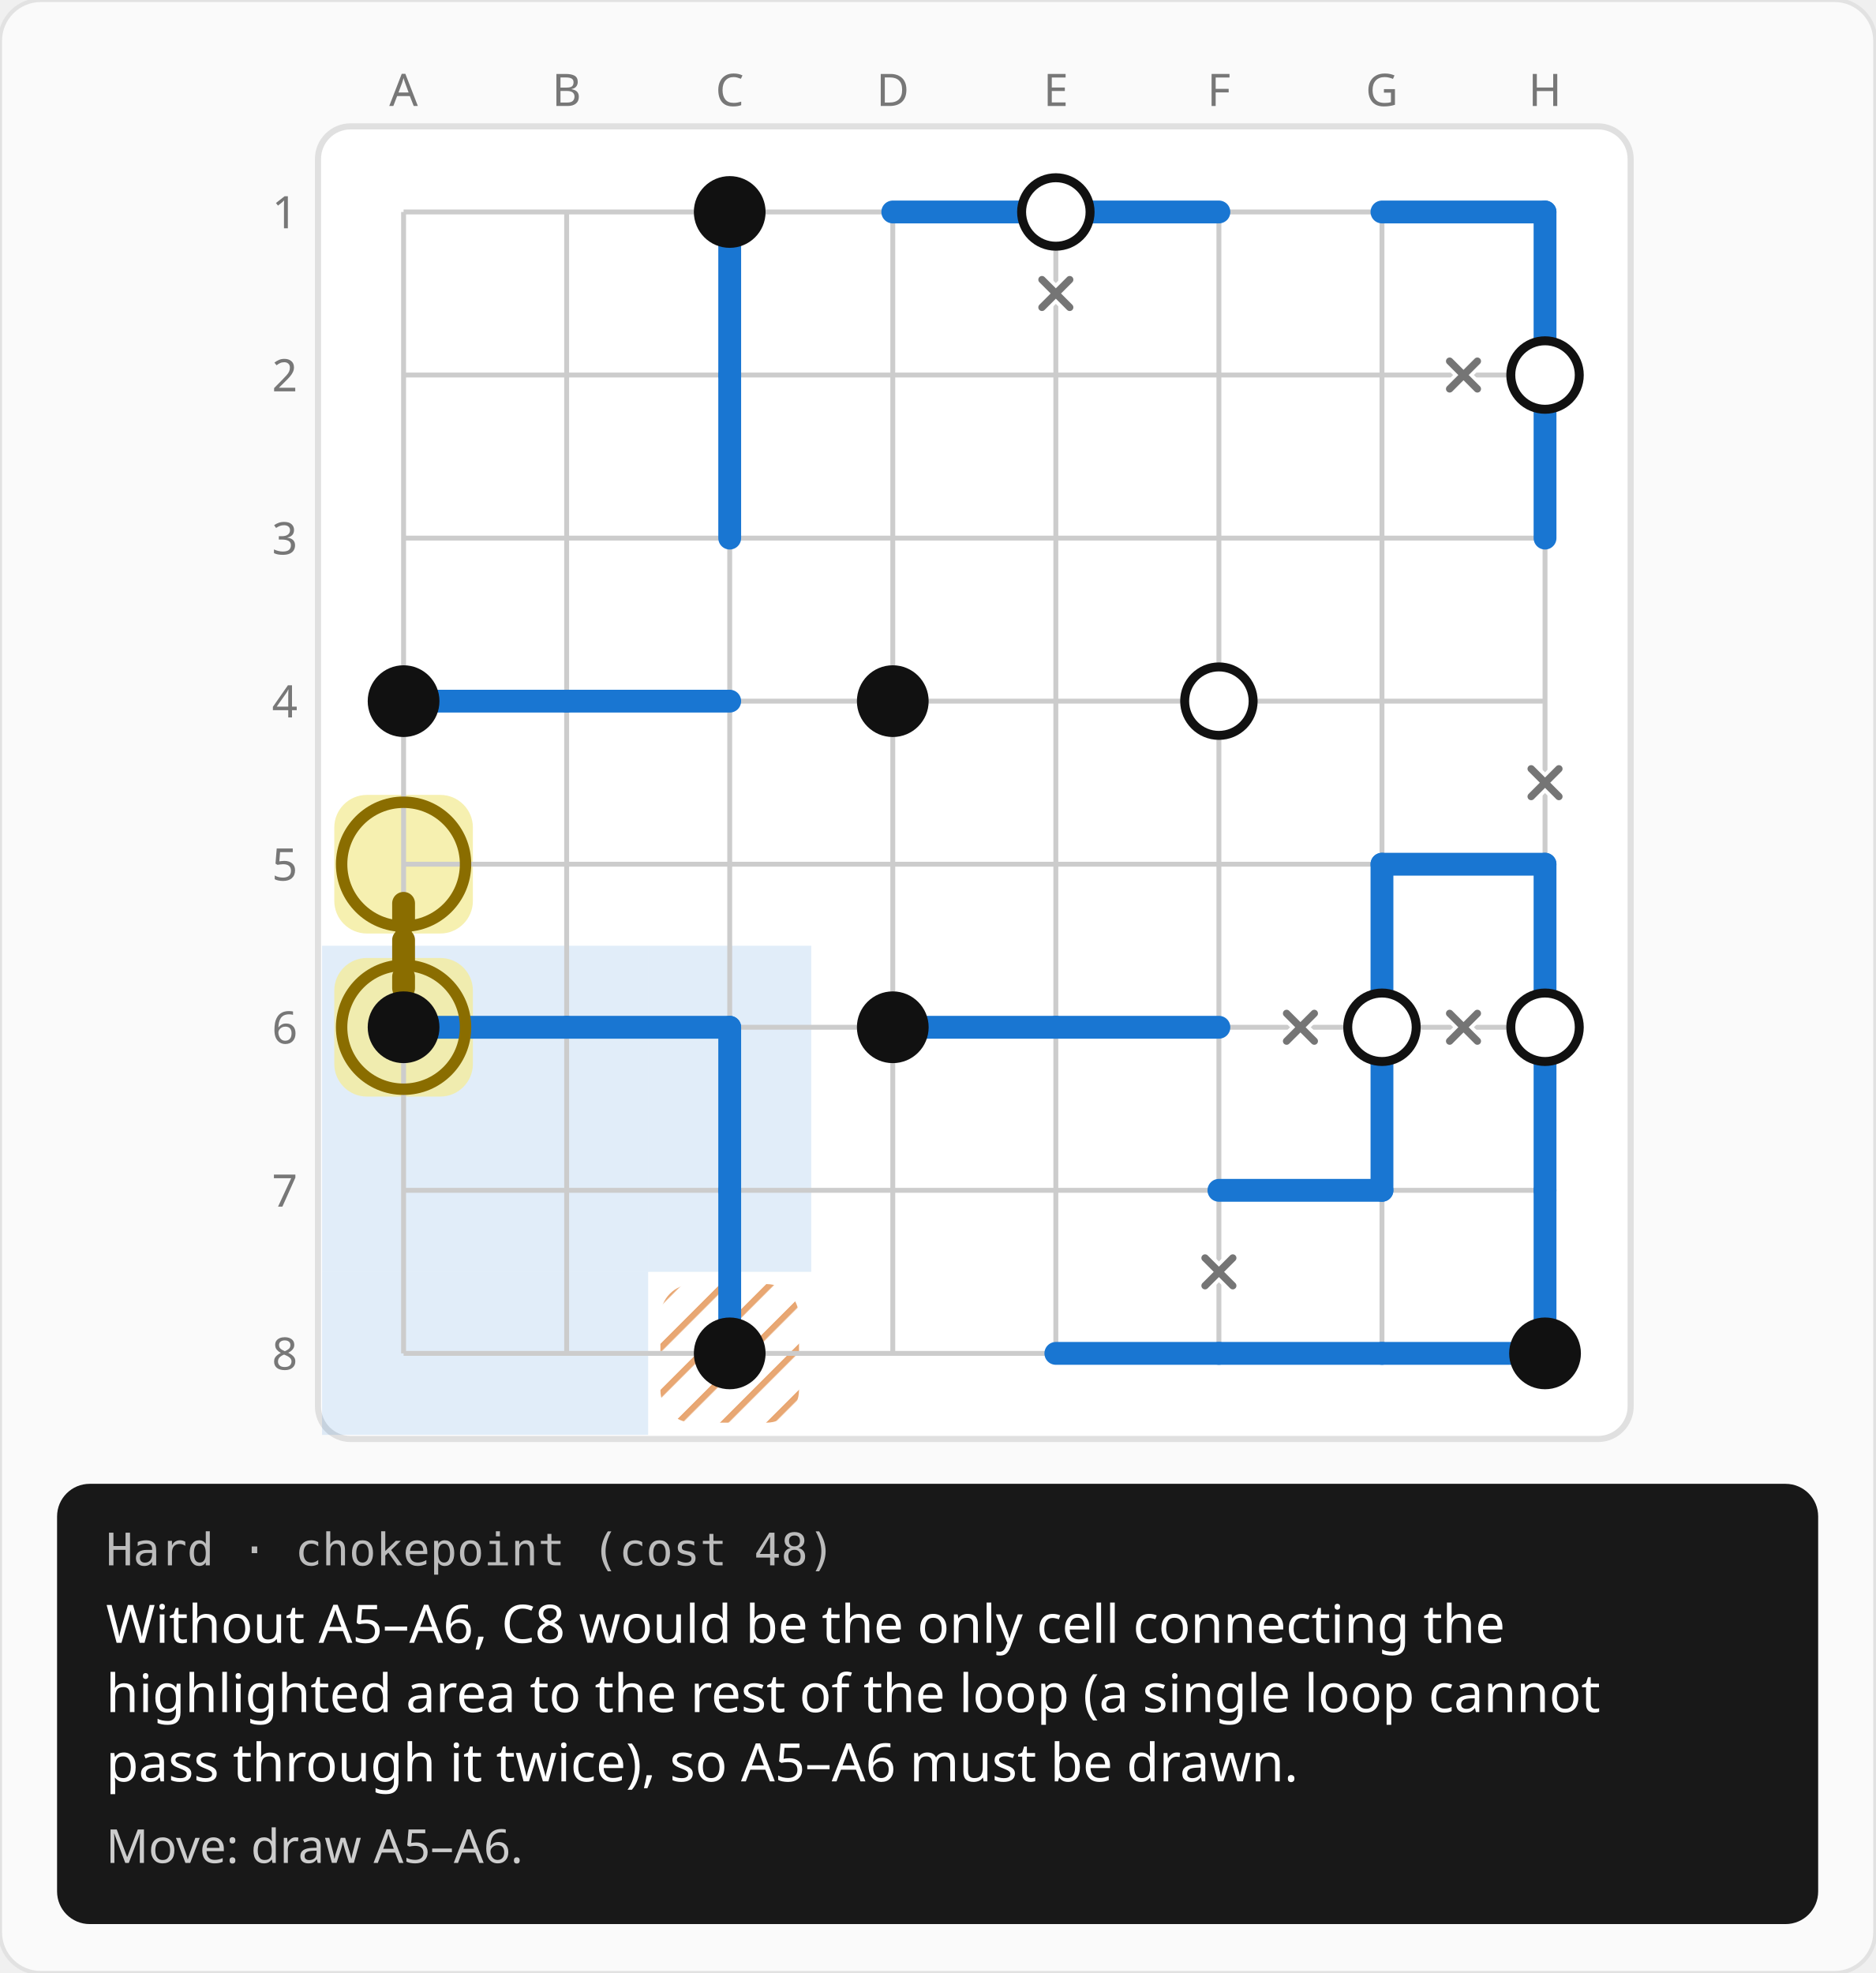
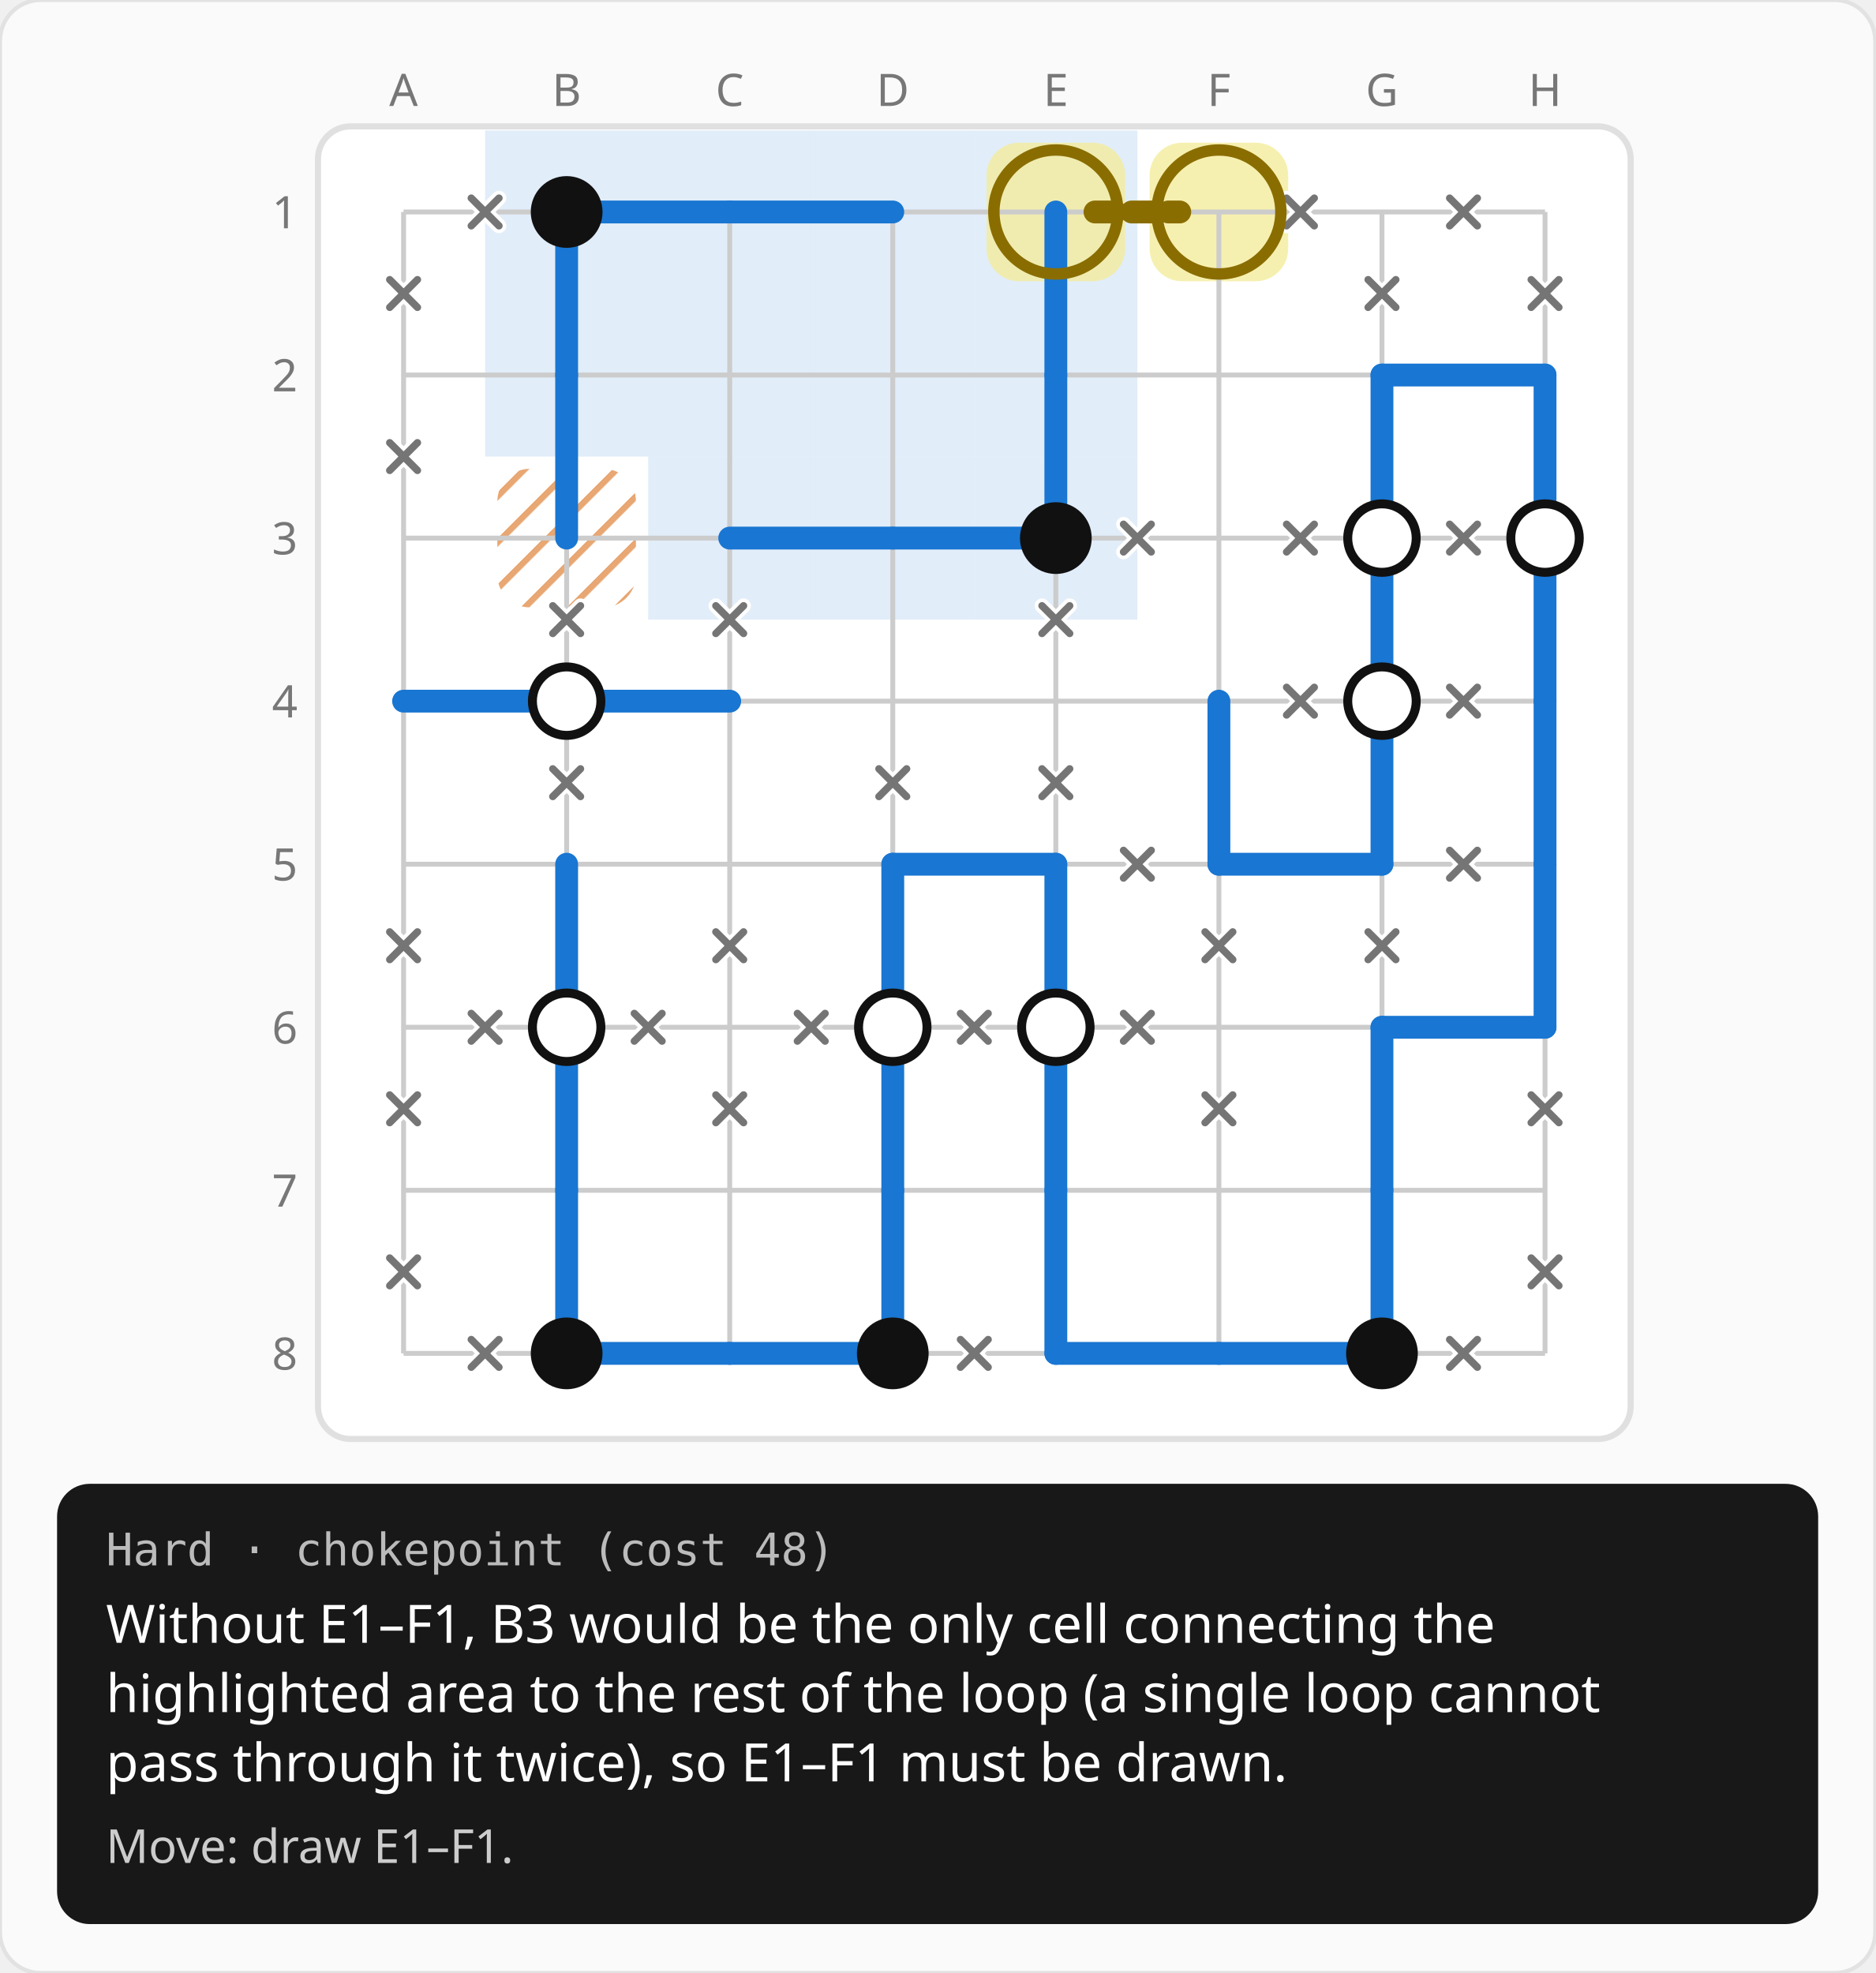
<svg xmlns="http://www.w3.org/2000/svg" width="460" height="484" viewBox="0 0 460 484">
  <rect width="460" height="484" rx="10" fill="#fafafa" stroke="#e2e2e2" />
  <defs>
    <pattern id="hatch" width="8" height="8" patternUnits="userSpaceOnUse" patternTransform="rotate(45)">
      <line x1="0" y1="0" x2="0" y2="8" stroke="#d55e00" stroke-width="3" opacity="0.55" />
    </pattern>
  </defs>
  <g transform="translate(59 12)">
    <text x="40" y="14" fill="#777777" font-size="11" font-family="system-ui, sans-serif" text-anchor="middle">A</text>
    <text x="80" y="14" fill="#777777" font-size="11" font-family="system-ui, sans-serif" text-anchor="middle">B</text>
    <text x="120" y="14" fill="#777777" font-size="11" font-family="system-ui, sans-serif" text-anchor="middle">C</text>
    <text x="160" y="14" fill="#777777" font-size="11" font-family="system-ui, sans-serif" text-anchor="middle">D</text>
    <text x="200" y="14" fill="#777777" font-size="11" font-family="system-ui, sans-serif" text-anchor="middle">E</text>
    <text x="240" y="14" fill="#777777" font-size="11" font-family="system-ui, sans-serif" text-anchor="middle">F</text>
    <text x="280" y="14" fill="#777777" font-size="11" font-family="system-ui, sans-serif" text-anchor="middle">G</text>
    <text x="320" y="14" fill="#777777" font-size="11" font-family="system-ui, sans-serif" text-anchor="middle">H</text>
    <text x="14" y="44" fill="#777777" font-size="11" font-family="system-ui, sans-serif" text-anchor="end">1</text>
    <text x="14" y="84" fill="#777777" font-size="11" font-family="system-ui, sans-serif" text-anchor="end">2</text>
    <text x="14" y="124" fill="#777777" font-size="11" font-family="system-ui, sans-serif" text-anchor="end">3</text>
    <text x="14" y="164" fill="#777777" font-size="11" font-family="system-ui, sans-serif" text-anchor="end">4</text>
    <text x="14" y="204" fill="#777777" font-size="11" font-family="system-ui, sans-serif" text-anchor="end">5</text>
    <text x="14" y="244" fill="#777777" font-size="11" font-family="system-ui, sans-serif" text-anchor="end">6</text>
    <text x="14" y="284" fill="#777777" font-size="11" font-family="system-ui, sans-serif" text-anchor="end">7</text>
    <text x="14" y="324" fill="#777777" font-size="11" font-family="system-ui, sans-serif" text-anchor="end">8</text>
    <g transform="translate(18 18)">
      <rect x="1" y="1" width="322" height="322" rx="8" fill="#ffffff" stroke="#e0e0e0" stroke-width="1.5" />
-       <rect x="82" y="242" width="40" height="40" fill="rgba(25,118,210,0.13)" />
-       <rect x="82" y="202" width="40" height="40" fill="rgba(25,118,210,0.13)" />
-       <rect x="42" y="202" width="40" height="40" fill="rgba(25,118,210,0.13)" />
-       <rect x="2" y="202" width="40" height="40" fill="rgba(25,118,210,0.13)" />
-       <rect x="2" y="242" width="40" height="40" fill="rgba(25,118,210,0.13)" />
-       <rect x="2" y="282" width="40" height="40" fill="rgba(25,118,210,0.13)" />
-       <rect x="42" y="282" width="40" height="40" fill="rgba(25,118,210,0.13)" />
-       <rect x="42" y="242" width="40" height="40" fill="rgba(25,118,210,0.13)" />
-       <rect x="85" y="285" width="34" height="34" rx="8" fill="url(#hatch)" />
-       <rect x="5" y="165" width="34" height="34" rx="8" fill="rgba(244,236,156,0.8)" />
-       <rect x="5" y="205" width="34" height="34" rx="8" fill="rgba(244,236,156,0.8)" />
+       <rect x="42" y="42" width="40" height="40" fill="rgba(25,118,210,0.13)" />
+       <rect x="42" y="2" width="40" height="40" fill="rgba(25,118,210,0.13)" />
+       <rect x="82" y="2" width="40" height="40" fill="rgba(25,118,210,0.13)" />
+       <rect x="122" y="2" width="40" height="40" fill="rgba(25,118,210,0.13)" />
+       <rect x="122" y="42" width="40" height="40" fill="rgba(25,118,210,0.13)" />
+       <rect x="82" y="42" width="40" height="40" fill="rgba(25,118,210,0.13)" />
+       <rect x="82" y="82" width="40" height="40" fill="rgba(25,118,210,0.13)" />
+       <rect x="122" y="82" width="40" height="40" fill="rgba(25,118,210,0.13)" />
+       <rect x="162" y="82" width="40" height="40" fill="rgba(25,118,210,0.13)" />
+       <rect x="162" y="42" width="40" height="40" fill="rgba(25,118,210,0.13)" />
+       <rect x="162" y="2" width="40" height="40" fill="rgba(25,118,210,0.13)" />
+       <rect x="45" y="85" width="34" height="34" rx="8" fill="url(#hatch)" />
+       <rect x="165" y="5" width="34" height="34" rx="8" fill="rgba(244,236,156,0.8)" />
+       <rect x="205" y="5" width="34" height="34" rx="8" fill="rgba(244,236,156,0.8)" />
      <line x1="22" y1="22" x2="302" y2="22" stroke="#cccccc" stroke-width="1.2" />
      <line x1="22" y1="62" x2="302" y2="62" stroke="#cccccc" stroke-width="1.2" />
      <line x1="22" y1="102" x2="302" y2="102" stroke="#cccccc" stroke-width="1.2" />
      <line x1="22" y1="142" x2="302" y2="142" stroke="#cccccc" stroke-width="1.2" />
      <line x1="22" y1="182" x2="302" y2="182" stroke="#cccccc" stroke-width="1.2" />
      <line x1="22" y1="222" x2="302" y2="222" stroke="#cccccc" stroke-width="1.2" />
      <line x1="22" y1="262" x2="302" y2="262" stroke="#cccccc" stroke-width="1.2" />
      <line x1="22" y1="302" x2="302" y2="302" stroke="#cccccc" stroke-width="1.2" />
      <line x1="22" y1="22" x2="22" y2="302" stroke="#cccccc" stroke-width="1.2" />
      <line x1="62" y1="22" x2="62" y2="302" stroke="#cccccc" stroke-width="1.2" />
      <line x1="102" y1="22" x2="102" y2="302" stroke="#cccccc" stroke-width="1.2" />
      <line x1="142" y1="22" x2="142" y2="302" stroke="#cccccc" stroke-width="1.2" />
      <line x1="182" y1="22" x2="182" y2="302" stroke="#cccccc" stroke-width="1.2" />
      <line x1="222" y1="22" x2="222" y2="302" stroke="#cccccc" stroke-width="1.2" />
      <line x1="262" y1="22" x2="262" y2="302" stroke="#cccccc" stroke-width="1.2" />
      <line x1="302" y1="22" x2="302" y2="302" stroke="#cccccc" stroke-width="1.2" />
-       <line x1="102" y1="22" x2="102" y2="62" stroke="#1976d2" stroke-width="5.6" stroke-linecap="round" />
-       <line x1="142" y1="22" x2="182" y2="22" stroke="#1976d2" stroke-width="5.6" stroke-linecap="round" />
-       <line x1="182" y1="22" x2="222" y2="22" stroke="#1976d2" stroke-width="5.6" stroke-linecap="round" />
-       <line x1="262" y1="22" x2="302" y2="22" stroke="#1976d2" stroke-width="5.6" stroke-linecap="round" />
-       <line x1="302" y1="22" x2="302" y2="62" stroke="#1976d2" stroke-width="5.6" stroke-linecap="round" />
-       <line x1="102" y1="62" x2="102" y2="102" stroke="#1976d2" stroke-width="5.6" stroke-linecap="round" />
+       <line x1="62" y1="22" x2="102" y2="22" stroke="#1976d2" stroke-width="5.6" stroke-linecap="round" />
+       <line x1="62" y1="22" x2="62" y2="62" stroke="#1976d2" stroke-width="5.6" stroke-linecap="round" />
+       <line x1="102" y1="22" x2="142" y2="22" stroke="#1976d2" stroke-width="5.6" stroke-linecap="round" />
+       <line x1="182" y1="22" x2="182" y2="62" stroke="#1976d2" stroke-width="5.6" stroke-linecap="round" />
+       <line x1="62" y1="62" x2="62" y2="102" stroke="#1976d2" stroke-width="5.6" stroke-linecap="round" />
+       <line x1="182" y1="62" x2="182" y2="102" stroke="#1976d2" stroke-width="5.6" stroke-linecap="round" />
+       <line x1="262" y1="62" x2="302" y2="62" stroke="#1976d2" stroke-width="5.6" stroke-linecap="round" />
+       <line x1="262" y1="62" x2="262" y2="102" stroke="#1976d2" stroke-width="5.6" stroke-linecap="round" />
      <line x1="302" y1="62" x2="302" y2="102" stroke="#1976d2" stroke-width="5.6" stroke-linecap="round" />
+       <line x1="102" y1="102" x2="142" y2="102" stroke="#1976d2" stroke-width="5.6" stroke-linecap="round" />
+       <line x1="142" y1="102" x2="182" y2="102" stroke="#1976d2" stroke-width="5.6" stroke-linecap="round" />
+       <line x1="262" y1="102" x2="262" y2="142" stroke="#1976d2" stroke-width="5.6" stroke-linecap="round" />
+       <line x1="302" y1="102" x2="302" y2="142" stroke="#1976d2" stroke-width="5.6" stroke-linecap="round" />
      <line x1="22" y1="142" x2="62" y2="142" stroke="#1976d2" stroke-width="5.6" stroke-linecap="round" />
      <line x1="62" y1="142" x2="102" y2="142" stroke="#1976d2" stroke-width="5.6" stroke-linecap="round" />
-       <line x1="262" y1="182" x2="302" y2="182" stroke="#1976d2" stroke-width="5.6" stroke-linecap="round" />
-       <line x1="262" y1="182" x2="262" y2="222" stroke="#1976d2" stroke-width="5.6" stroke-linecap="round" />
+       <line x1="222" y1="142" x2="222" y2="182" stroke="#1976d2" stroke-width="5.6" stroke-linecap="round" />
+       <line x1="262" y1="142" x2="262" y2="182" stroke="#1976d2" stroke-width="5.6" stroke-linecap="round" />
+       <line x1="302" y1="142" x2="302" y2="182" stroke="#1976d2" stroke-width="5.6" stroke-linecap="round" />
+       <line x1="62" y1="182" x2="62" y2="222" stroke="#1976d2" stroke-width="5.6" stroke-linecap="round" />
+       <line x1="142" y1="182" x2="182" y2="182" stroke="#1976d2" stroke-width="5.6" stroke-linecap="round" />
+       <line x1="142" y1="182" x2="142" y2="222" stroke="#1976d2" stroke-width="5.6" stroke-linecap="round" />
+       <line x1="182" y1="182" x2="182" y2="222" stroke="#1976d2" stroke-width="5.6" stroke-linecap="round" />
+       <line x1="222" y1="182" x2="262" y2="182" stroke="#1976d2" stroke-width="5.6" stroke-linecap="round" />
      <line x1="302" y1="182" x2="302" y2="222" stroke="#1976d2" stroke-width="5.6" stroke-linecap="round" />
-       <line x1="22" y1="222" x2="62" y2="222" stroke="#1976d2" stroke-width="5.6" stroke-linecap="round" />
-       <line x1="62" y1="222" x2="102" y2="222" stroke="#1976d2" stroke-width="5.6" stroke-linecap="round" />
-       <line x1="102" y1="222" x2="102" y2="262" stroke="#1976d2" stroke-width="5.6" stroke-linecap="round" />
-       <line x1="142" y1="222" x2="182" y2="222" stroke="#1976d2" stroke-width="5.6" stroke-linecap="round" />
-       <line x1="182" y1="222" x2="222" y2="222" stroke="#1976d2" stroke-width="5.6" stroke-linecap="round" />
+       <line x1="62" y1="222" x2="62" y2="262" stroke="#1976d2" stroke-width="5.6" stroke-linecap="round" />
+       <line x1="142" y1="222" x2="142" y2="262" stroke="#1976d2" stroke-width="5.6" stroke-linecap="round" />
+       <line x1="182" y1="222" x2="182" y2="262" stroke="#1976d2" stroke-width="5.6" stroke-linecap="round" />
+       <line x1="262" y1="222" x2="302" y2="222" stroke="#1976d2" stroke-width="5.6" stroke-linecap="round" />
      <line x1="262" y1="222" x2="262" y2="262" stroke="#1976d2" stroke-width="5.6" stroke-linecap="round" />
-       <line x1="302" y1="222" x2="302" y2="262" stroke="#1976d2" stroke-width="5.6" stroke-linecap="round" />
-       <line x1="102" y1="262" x2="102" y2="302" stroke="#1976d2" stroke-width="5.6" stroke-linecap="round" />
-       <line x1="222" y1="262" x2="262" y2="262" stroke="#1976d2" stroke-width="5.6" stroke-linecap="round" />
-       <line x1="302" y1="262" x2="302" y2="302" stroke="#1976d2" stroke-width="5.6" stroke-linecap="round" />
+       <line x1="62" y1="262" x2="62" y2="302" stroke="#1976d2" stroke-width="5.6" stroke-linecap="round" />
+       <line x1="142" y1="262" x2="142" y2="302" stroke="#1976d2" stroke-width="5.6" stroke-linecap="round" />
+       <line x1="182" y1="262" x2="182" y2="302" stroke="#1976d2" stroke-width="5.6" stroke-linecap="round" />
+       <line x1="262" y1="262" x2="262" y2="302" stroke="#1976d2" stroke-width="5.6" stroke-linecap="round" />
+       <line x1="62" y1="302" x2="102" y2="302" stroke="#1976d2" stroke-width="5.6" stroke-linecap="round" />
+       <line x1="102" y1="302" x2="142" y2="302" stroke="#1976d2" stroke-width="5.6" stroke-linecap="round" />
      <line x1="182" y1="302" x2="222" y2="302" stroke="#1976d2" stroke-width="5.6" stroke-linecap="round" />
      <line x1="222" y1="302" x2="262" y2="302" stroke="#1976d2" stroke-width="5.6" stroke-linecap="round" />
-       <line x1="262" y1="302" x2="302" y2="302" stroke="#1976d2" stroke-width="5.6" stroke-linecap="round" />
-       <line x1="22" y1="191.6" x2="22" y2="212.4" stroke="#8a6d00" stroke-width="5.6" stroke-linecap="round" stroke-dasharray="5 4" />
-       <circle cx="102" cy="22" r="8.8" fill="#111111" />
-       <circle cx="182" cy="22" r="8.4" fill="#ffffff" />
-       <circle cx="182" cy="22" r="8.4" fill="none" stroke="#111111" stroke-width="2.2" />
-       <circle cx="302" cy="62" r="8.4" fill="#ffffff" />
-       <circle cx="302" cy="62" r="8.4" fill="none" stroke="#111111" stroke-width="2.2" />
-       <circle cx="22" cy="142" r="8.8" fill="#111111" />
-       <circle cx="142" cy="142" r="8.8" fill="#111111" />
-       <circle cx="222" cy="142" r="8.4" fill="#ffffff" />
-       <circle cx="222" cy="142" r="8.4" fill="none" stroke="#111111" stroke-width="2.2" />
-       <circle cx="22" cy="222" r="8.8" fill="#111111" />
-       <circle cx="142" cy="222" r="8.8" fill="#111111" />
-       <circle cx="262" cy="222" r="8.4" fill="#ffffff" />
-       <circle cx="262" cy="222" r="8.4" fill="none" stroke="#111111" stroke-width="2.2" />
-       <circle cx="302" cy="222" r="8.4" fill="#ffffff" />
-       <circle cx="302" cy="222" r="8.4" fill="none" stroke="#111111" stroke-width="2.2" />
-       <circle cx="102" cy="302" r="8.8" fill="#111111" />
-       <circle cx="302" cy="302" r="8.8" fill="#111111" />
-       <path d="M178.6 38.6L185.4 45.4M178.6 45.4L185.4 38.6" stroke="#ffffff" stroke-width="3.6" stroke-linecap="round" />
-       <path d="M178.6 38.6L185.4 45.4M178.6 45.4L185.4 38.6" stroke="#757575" stroke-width="1.8" stroke-linecap="round" />
-       <path d="M278.6 58.6L285.4 65.4M278.6 65.4L285.4 58.6" stroke="#ffffff" stroke-width="3.6" stroke-linecap="round" />
-       <path d="M278.6 58.6L285.4 65.4M278.6 65.4L285.4 58.6" stroke="#757575" stroke-width="1.8" stroke-linecap="round" />
-       <path d="M298.6 158.6L305.4 165.4M298.6 165.4L305.4 158.6" stroke="#ffffff" stroke-width="3.6" stroke-linecap="round" />
-       <path d="M298.6 158.6L305.4 165.4M298.6 165.4L305.4 158.6" stroke="#757575" stroke-width="1.8" stroke-linecap="round" />
-       <path d="M238.6 218.6L245.4 225.4M238.6 225.4L245.4 218.6" stroke="#ffffff" stroke-width="3.6" stroke-linecap="round" />
-       <path d="M238.6 218.6L245.4 225.4M238.6 225.4L245.4 218.6" stroke="#757575" stroke-width="1.8" stroke-linecap="round" />
-       <path d="M278.6 218.6L285.4 225.4M278.6 225.4L285.4 218.6" stroke="#ffffff" stroke-width="3.6" stroke-linecap="round" />
-       <path d="M278.6 218.6L285.4 225.4M278.6 225.4L285.4 218.6" stroke="#757575" stroke-width="1.8" stroke-linecap="round" />
-       <path d="M218.6 278.6L225.4 285.4M218.6 285.4L225.4 278.6" stroke="#ffffff" stroke-width="3.6" stroke-linecap="round" />
-       <path d="M218.6 278.6L225.4 285.4M218.6 285.4L225.4 278.6" stroke="#757575" stroke-width="1.8" stroke-linecap="round" />
-       <circle cx="22" cy="182" r="15.2" fill="none" stroke="#8a6d00" stroke-width="2.8" />
-       <circle cx="22" cy="222" r="15.2" fill="none" stroke="#8a6d00" stroke-width="2.8" />
+       <line x1="191.6" y1="22" x2="212.4" y2="22" stroke="#8a6d00" stroke-width="5.6" stroke-linecap="round" stroke-dasharray="5 4" />
+       <circle cx="62" cy="22" r="8.8" fill="#111111" />
+       <circle cx="182" cy="102" r="8.8" fill="#111111" />
+       <circle cx="262" cy="102" r="8.4" fill="#ffffff" />
+       <circle cx="262" cy="102" r="8.4" fill="none" stroke="#111111" stroke-width="2.2" />
+       <circle cx="302" cy="102" r="8.4" fill="#ffffff" />
+       <circle cx="302" cy="102" r="8.4" fill="none" stroke="#111111" stroke-width="2.2" />
+       <circle cx="62" cy="142" r="8.4" fill="#ffffff" />
+       <circle cx="62" cy="142" r="8.4" fill="none" stroke="#111111" stroke-width="2.2" />
+       <circle cx="262" cy="142" r="8.4" fill="#ffffff" />
+       <circle cx="262" cy="142" r="8.4" fill="none" stroke="#111111" stroke-width="2.2" />
+       <circle cx="62" cy="222" r="8.4" fill="#ffffff" />
+       <circle cx="62" cy="222" r="8.4" fill="none" stroke="#111111" stroke-width="2.2" />
+       <circle cx="142" cy="222" r="8.4" fill="#ffffff" />
+       <circle cx="142" cy="222" r="8.4" fill="none" stroke="#111111" stroke-width="2.2" />
+       <circle cx="182" cy="222" r="8.4" fill="#ffffff" />
+       <circle cx="182" cy="222" r="8.4" fill="none" stroke="#111111" stroke-width="2.2" />
+       <circle cx="62" cy="302" r="8.8" fill="#111111" />
+       <circle cx="142" cy="302" r="8.8" fill="#111111" />
+       <circle cx="262" cy="302" r="8.8" fill="#111111" />
+       <path d="M38.6 18.6L45.4 25.4M38.6 25.4L45.4 18.6" stroke="#ffffff" stroke-width="3.6" stroke-linecap="round" />
+       <path d="M38.6 18.6L45.4 25.4M38.6 25.4L45.4 18.6" stroke="#757575" stroke-width="1.8" stroke-linecap="round" />
+       <path d="M18.6 38.6L25.4 45.4M18.6 45.4L25.4 38.6" stroke="#ffffff" stroke-width="3.6" stroke-linecap="round" />
+       <path d="M18.6 38.6L25.4 45.4M18.6 45.4L25.4 38.6" stroke="#757575" stroke-width="1.8" stroke-linecap="round" />
+       <path d="M238.6 18.6L245.4 25.4M238.6 25.4L245.4 18.6" stroke="#ffffff" stroke-width="3.6" stroke-linecap="round" />
+       <path d="M238.6 18.6L245.4 25.4M238.6 25.4L245.4 18.6" stroke="#757575" stroke-width="1.8" stroke-linecap="round" />
+       <path d="M278.6 18.6L285.4 25.4M278.6 25.4L285.4 18.6" stroke="#ffffff" stroke-width="3.6" stroke-linecap="round" />
+       <path d="M278.6 18.6L285.4 25.4M278.6 25.4L285.4 18.6" stroke="#757575" stroke-width="1.8" stroke-linecap="round" />
+       <path d="M258.6 38.6L265.4 45.4M258.6 45.4L265.4 38.6" stroke="#ffffff" stroke-width="3.6" stroke-linecap="round" />
+       <path d="M258.6 38.6L265.4 45.4M258.6 45.4L265.4 38.6" stroke="#757575" stroke-width="1.8" stroke-linecap="round" />
+       <path d="M298.6 38.6L305.4 45.4M298.6 45.4L305.4 38.6" stroke="#ffffff" stroke-width="3.6" stroke-linecap="round" />
+       <path d="M298.6 38.6L305.4 45.4M298.6 45.4L305.4 38.6" stroke="#757575" stroke-width="1.8" stroke-linecap="round" />
+       <path d="M18.6 78.6L25.4 85.4M18.6 85.4L25.4 78.6" stroke="#ffffff" stroke-width="3.6" stroke-linecap="round" />
+       <path d="M18.6 78.6L25.4 85.4M18.6 85.4L25.4 78.6" stroke="#757575" stroke-width="1.8" stroke-linecap="round" />
+       <path d="M58.6 118.6L65.4 125.4M58.6 125.4L65.4 118.6" stroke="#ffffff" stroke-width="3.6" stroke-linecap="round" />
+       <path d="M58.6 118.6L65.4 125.4M58.6 125.4L65.4 118.6" stroke="#757575" stroke-width="1.8" stroke-linecap="round" />
+       <path d="M98.6 118.6L105.4 125.4M98.6 125.4L105.4 118.6" stroke="#ffffff" stroke-width="3.6" stroke-linecap="round" />
+       <path d="M98.6 118.6L105.4 125.4M98.6 125.4L105.4 118.6" stroke="#757575" stroke-width="1.8" stroke-linecap="round" />
+       <path d="M198.6 98.6L205.4 105.4M198.6 105.4L205.4 98.6" stroke="#ffffff" stroke-width="3.6" stroke-linecap="round" />
+       <path d="M198.6 98.6L205.4 105.4M198.6 105.4L205.4 98.6" stroke="#757575" stroke-width="1.8" stroke-linecap="round" />
+       <path d="M178.6 118.6L185.4 125.4M178.6 125.4L185.4 118.6" stroke="#ffffff" stroke-width="3.6" stroke-linecap="round" />
+       <path d="M178.6 118.6L185.4 125.4M178.6 125.4L185.4 118.6" stroke="#757575" stroke-width="1.8" stroke-linecap="round" />
+       <path d="M238.6 98.6L245.4 105.4M238.6 105.4L245.4 98.6" stroke="#ffffff" stroke-width="3.6" stroke-linecap="round" />
+       <path d="M238.6 98.6L245.4 105.4M238.6 105.4L245.4 98.6" stroke="#757575" stroke-width="1.8" stroke-linecap="round" />
+       <path d="M278.6 98.6L285.4 105.4M278.6 105.4L285.4 98.6" stroke="#ffffff" stroke-width="3.6" stroke-linecap="round" />
+       <path d="M278.6 98.6L285.4 105.4M278.6 105.4L285.4 98.6" stroke="#757575" stroke-width="1.8" stroke-linecap="round" />
+       <path d="M58.6 158.6L65.4 165.4M58.6 165.4L65.4 158.6" stroke="#ffffff" stroke-width="3.6" stroke-linecap="round" />
+       <path d="M58.6 158.6L65.4 165.4M58.6 165.4L65.4 158.6" stroke="#757575" stroke-width="1.8" stroke-linecap="round" />
+       <path d="M138.6 158.6L145.4 165.4M138.6 165.4L145.4 158.6" stroke="#ffffff" stroke-width="3.6" stroke-linecap="round" />
+       <path d="M138.6 158.6L145.4 165.4M138.6 165.4L145.4 158.6" stroke="#757575" stroke-width="1.8" stroke-linecap="round" />
+       <path d="M178.6 158.6L185.4 165.4M178.6 165.4L185.4 158.6" stroke="#ffffff" stroke-width="3.6" stroke-linecap="round" />
+       <path d="M178.6 158.6L185.4 165.4M178.6 165.4L185.4 158.6" stroke="#757575" stroke-width="1.8" stroke-linecap="round" />
+       <path d="M238.6 138.6L245.4 145.4M238.6 145.4L245.4 138.6" stroke="#ffffff" stroke-width="3.6" stroke-linecap="round" />
+       <path d="M238.6 138.6L245.4 145.4M238.6 145.4L245.4 138.6" stroke="#757575" stroke-width="1.8" stroke-linecap="round" />
+       <path d="M278.6 138.6L285.4 145.4M278.6 145.4L285.4 138.6" stroke="#ffffff" stroke-width="3.6" stroke-linecap="round" />
+       <path d="M278.6 138.6L285.4 145.4M278.6 145.4L285.4 138.6" stroke="#757575" stroke-width="1.8" stroke-linecap="round" />
+       <path d="M18.6 198.6L25.4 205.4M18.6 205.4L25.4 198.6" stroke="#ffffff" stroke-width="3.6" stroke-linecap="round" />
+       <path d="M18.6 198.6L25.4 205.4M18.6 205.4L25.4 198.6" stroke="#757575" stroke-width="1.8" stroke-linecap="round" />
+       <path d="M98.6 198.6L105.4 205.4M98.6 205.4L105.4 198.6" stroke="#ffffff" stroke-width="3.6" stroke-linecap="round" />
+       <path d="M98.6 198.6L105.4 205.4M98.6 205.4L105.4 198.6" stroke="#757575" stroke-width="1.8" stroke-linecap="round" />
+       <path d="M198.6 178.6L205.4 185.4M198.6 185.4L205.4 178.6" stroke="#ffffff" stroke-width="3.6" stroke-linecap="round" />
+       <path d="M198.6 178.6L205.4 185.4M198.6 185.4L205.4 178.6" stroke="#757575" stroke-width="1.8" stroke-linecap="round" />
+       <path d="M218.6 198.6L225.4 205.4M218.6 205.4L225.4 198.6" stroke="#ffffff" stroke-width="3.6" stroke-linecap="round" />
+       <path d="M218.6 198.6L225.4 205.4M218.6 205.4L225.4 198.6" stroke="#757575" stroke-width="1.8" stroke-linecap="round" />
+       <path d="M278.6 178.6L285.4 185.4M278.6 185.4L285.4 178.6" stroke="#ffffff" stroke-width="3.6" stroke-linecap="round" />
+       <path d="M278.6 178.6L285.4 185.4M278.6 185.4L285.4 178.6" stroke="#757575" stroke-width="1.8" stroke-linecap="round" />
+       <path d="M258.6 198.6L265.4 205.4M258.6 205.4L265.4 198.6" stroke="#ffffff" stroke-width="3.6" stroke-linecap="round" />
+       <path d="M258.6 198.6L265.4 205.4M258.6 205.4L265.4 198.6" stroke="#757575" stroke-width="1.8" stroke-linecap="round" />
+       <path d="M38.6 218.6L45.4 225.4M38.6 225.4L45.4 218.6" stroke="#ffffff" stroke-width="3.6" stroke-linecap="round" />
+       <path d="M38.6 218.6L45.4 225.4M38.6 225.4L45.4 218.6" stroke="#757575" stroke-width="1.8" stroke-linecap="round" />
+       <path d="M18.6 238.6L25.4 245.4M18.6 245.4L25.4 238.6" stroke="#ffffff" stroke-width="3.6" stroke-linecap="round" />
+       <path d="M18.6 238.6L25.4 245.4M18.6 245.4L25.4 238.6" stroke="#757575" stroke-width="1.8" stroke-linecap="round" />
+       <path d="M78.6 218.6L85.4 225.4M78.6 225.4L85.4 218.6" stroke="#ffffff" stroke-width="3.6" stroke-linecap="round" />
+       <path d="M78.6 218.6L85.4 225.4M78.6 225.4L85.4 218.6" stroke="#757575" stroke-width="1.8" stroke-linecap="round" />
+       <path d="M118.6 218.6L125.4 225.4M118.6 225.4L125.4 218.6" stroke="#ffffff" stroke-width="3.6" stroke-linecap="round" />
+       <path d="M118.6 218.6L125.4 225.4M118.6 225.4L125.4 218.6" stroke="#757575" stroke-width="1.8" stroke-linecap="round" />
+       <path d="M98.6 238.6L105.4 245.4M98.6 245.4L105.4 238.6" stroke="#ffffff" stroke-width="3.6" stroke-linecap="round" />
+       <path d="M98.6 238.6L105.4 245.4M98.6 245.4L105.4 238.6" stroke="#757575" stroke-width="1.8" stroke-linecap="round" />
+       <path d="M158.6 218.6L165.4 225.4M158.6 225.4L165.4 218.6" stroke="#ffffff" stroke-width="3.6" stroke-linecap="round" />
+       <path d="M158.6 218.6L165.4 225.4M158.6 225.4L165.4 218.6" stroke="#757575" stroke-width="1.8" stroke-linecap="round" />
+       <path d="M198.6 218.6L205.4 225.4M198.6 225.4L205.4 218.6" stroke="#ffffff" stroke-width="3.6" stroke-linecap="round" />
+       <path d="M198.6 218.6L205.4 225.4M198.6 225.4L205.4 218.6" stroke="#757575" stroke-width="1.8" stroke-linecap="round" />
+       <path d="M218.6 238.6L225.4 245.4M218.6 245.4L225.4 238.6" stroke="#ffffff" stroke-width="3.6" stroke-linecap="round" />
+       <path d="M218.6 238.6L225.4 245.4M218.6 245.4L225.4 238.6" stroke="#757575" stroke-width="1.8" stroke-linecap="round" />
+       <path d="M298.6 238.6L305.4 245.4M298.6 245.4L305.4 238.6" stroke="#ffffff" stroke-width="3.6" stroke-linecap="round" />
+       <path d="M298.6 238.6L305.4 245.4M298.6 245.4L305.4 238.6" stroke="#757575" stroke-width="1.8" stroke-linecap="round" />
+       <path d="M18.6 278.6L25.4 285.4M18.6 285.4L25.4 278.6" stroke="#ffffff" stroke-width="3.6" stroke-linecap="round" />
+       <path d="M18.6 278.6L25.4 285.4M18.6 285.4L25.4 278.6" stroke="#757575" stroke-width="1.8" stroke-linecap="round" />
+       <path d="M298.6 278.6L305.4 285.4M298.6 285.4L305.4 278.6" stroke="#ffffff" stroke-width="3.6" stroke-linecap="round" />
+       <path d="M298.6 278.6L305.4 285.4M298.6 285.4L305.4 278.6" stroke="#757575" stroke-width="1.8" stroke-linecap="round" />
+       <path d="M38.6 298.6L45.4 305.4M38.6 305.4L45.4 298.6" stroke="#ffffff" stroke-width="3.6" stroke-linecap="round" />
+       <path d="M38.6 298.6L45.4 305.4M38.6 305.4L45.4 298.6" stroke="#757575" stroke-width="1.8" stroke-linecap="round" />
+       <path d="M158.6 298.6L165.4 305.4M158.6 305.4L165.4 298.6" stroke="#ffffff" stroke-width="3.6" stroke-linecap="round" />
+       <path d="M158.6 298.6L165.4 305.4M158.6 305.4L165.4 298.6" stroke="#757575" stroke-width="1.8" stroke-linecap="round" />
+       <path d="M278.6 298.6L285.4 305.4M278.6 305.4L285.4 298.6" stroke="#ffffff" stroke-width="3.6" stroke-linecap="round" />
+       <path d="M278.6 298.6L285.4 305.4M278.6 305.4L285.4 298.6" stroke="#757575" stroke-width="1.8" stroke-linecap="round" />
+       <circle cx="182" cy="22" r="15.2" fill="none" stroke="#8a6d00" stroke-width="2.8" />
+       <circle cx="222" cy="22" r="15.2" fill="none" stroke="#8a6d00" stroke-width="2.8" />
    </g>
  </g>
  <rect x="14" y="364" width="432" height="108" rx="8" fill="#181818" />
  <text x="26" y="384" fill="#bbbbbb" font-size="11" font-family="ui-monospace, Menlo, monospace">Hard · chokepoint (cost 48)</text>
-   <text x="26" y="403" fill="#ffffff" font-size="13" font-family="system-ui, sans-serif">Without A5–A6, C8 would be the only cell connecting the</text>
+   <text x="26" y="403" fill="#ffffff" font-size="13" font-family="system-ui, sans-serif">Without E1–F1, B3 would be the only cell connecting the</text>
  <text x="26" y="420" fill="#ffffff" font-size="13" font-family="system-ui, sans-serif">highlighted area to the rest of the loop (a single loop cannot</text>
-   <text x="26" y="437" fill="#ffffff" font-size="13" font-family="system-ui, sans-serif">pass through it twice), so A5–A6 must be drawn.</text>
-   <text x="26" y="457" fill="#cccccc" font-size="11.5" font-family="system-ui, sans-serif">Move: draw A5–A6.</text>
+   <text x="26" y="437" fill="#ffffff" font-size="13" font-family="system-ui, sans-serif">pass through it twice), so E1–F1 must be drawn.</text>
+   <text x="26" y="457" fill="#cccccc" font-size="11.5" font-family="system-ui, sans-serif">Move: draw E1–F1.</text>
</svg>
